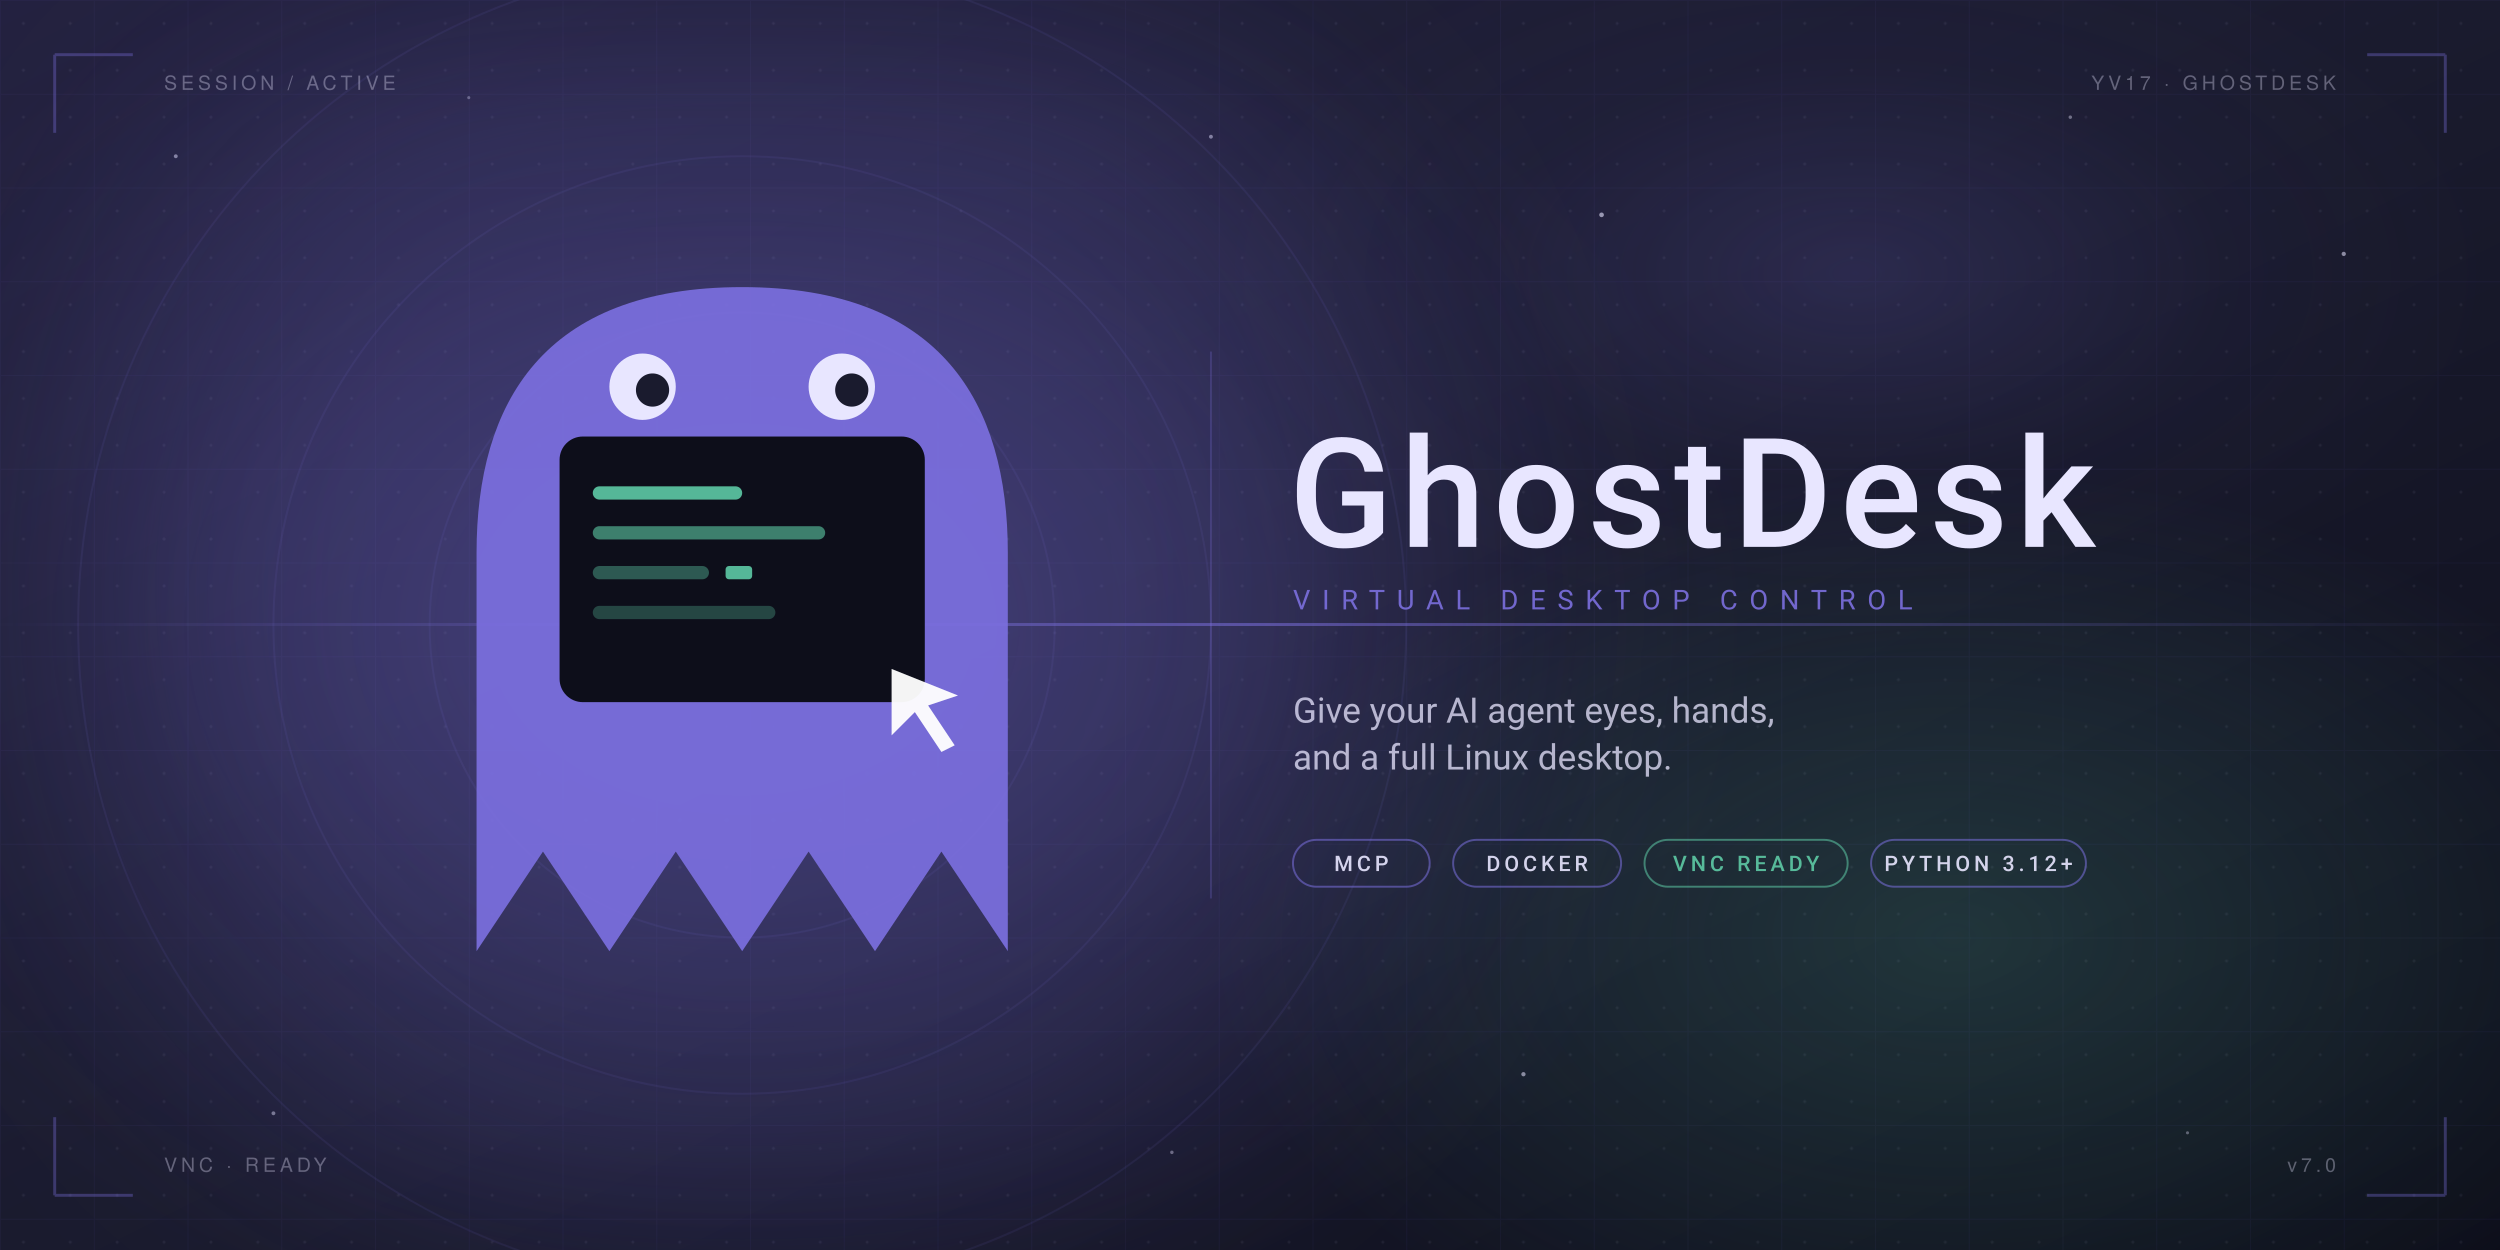
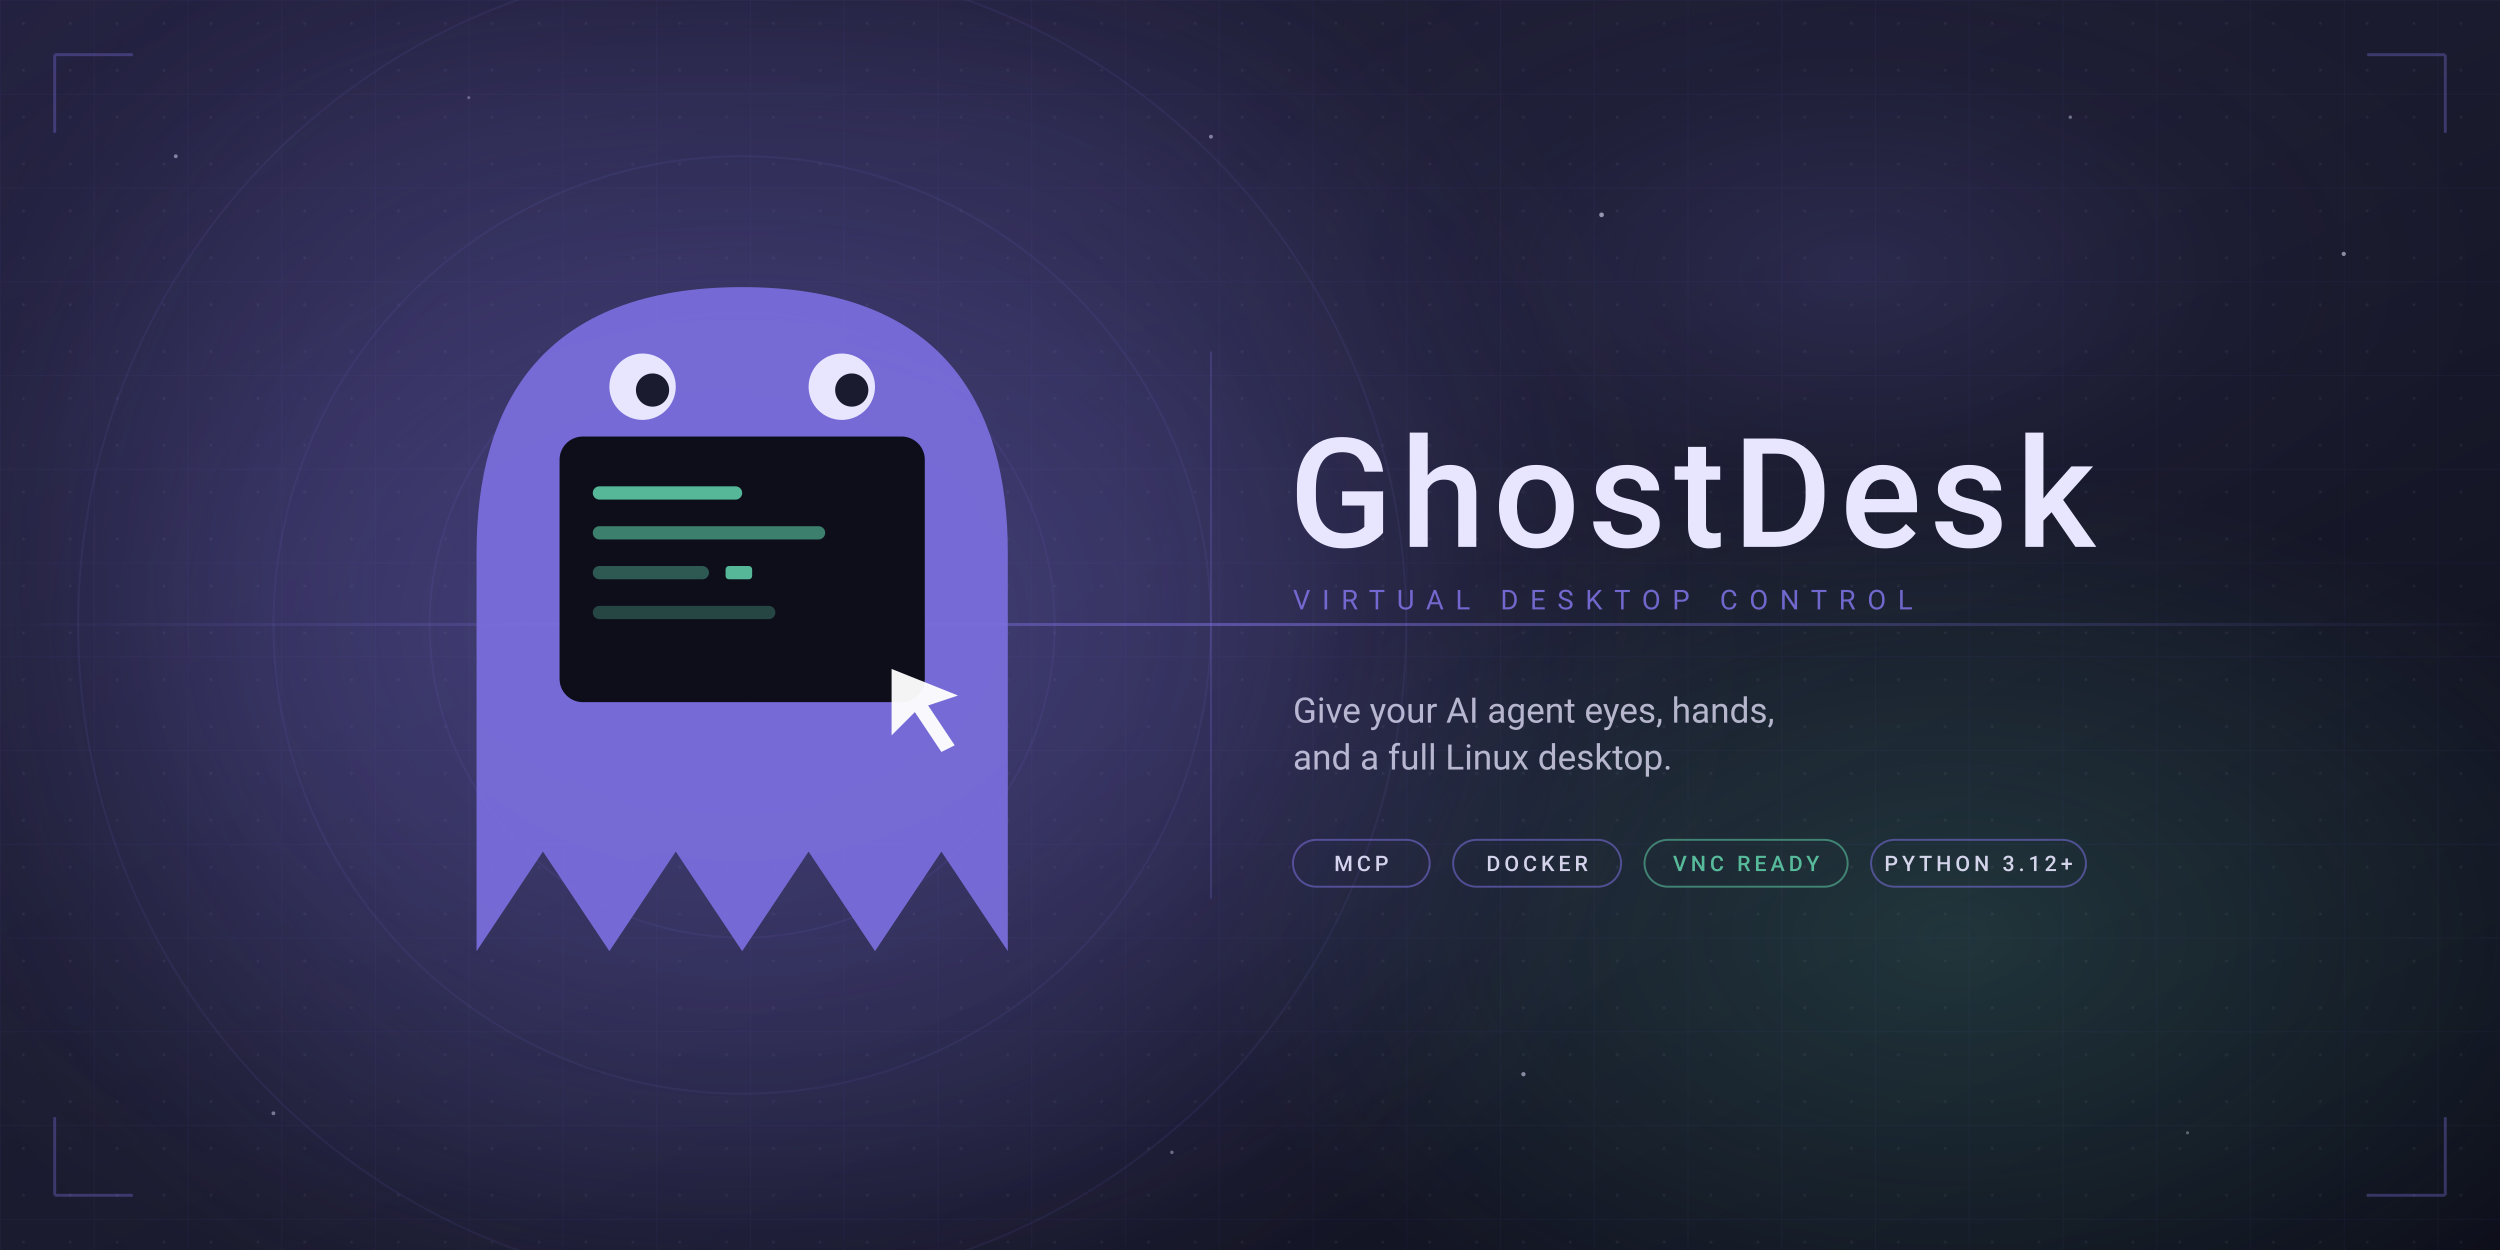
<svg xmlns="http://www.w3.org/2000/svg" viewBox="0 0 1280 640" preserveAspectRatio="xMidYMid slice">
  <defs>
    <linearGradient id="bgGrad" x1="0%" y1="0%" x2="100%" y2="100%">
      <stop offset="0%" stop-color="#23213F" />
      <stop offset="50%" stop-color="#1A1B2E" />
      <stop offset="100%" stop-color="#0D0E1A" />
    </linearGradient>
    <radialGradient id="haloLeft" cx="50%" cy="50%" r="50%">
      <stop offset="0%" stop-color="#7B6FDE" stop-opacity="0.32" />
      <stop offset="60%" stop-color="#7B6FDE" stop-opacity="0.06" />
      <stop offset="100%" stop-color="#7B6FDE" stop-opacity="0" />
    </radialGradient>
    <radialGradient id="haloRight" cx="50%" cy="50%" r="50%">
      <stop offset="0%" stop-color="#5DCAA5" stop-opacity="0.18" />
      <stop offset="100%" stop-color="#5DCAA5" stop-opacity="0" />
    </radialGradient>
    <linearGradient id="horizonGrad" x1="0%" y1="0%" x2="100%" y2="0%">
      <stop offset="0%" stop-color="#7B6FDE" stop-opacity="0" />
      <stop offset="50%" stop-color="#7B6FDE" stop-opacity="0.55" />
      <stop offset="100%" stop-color="#7B6FDE" stop-opacity="0" />
    </linearGradient>
    <pattern id="grid" x="0" y="0" width="48" height="48" patternUnits="userSpaceOnUse">
      <path d="M 48 0 L 0 0 0 48" fill="none" stroke="#7B6FDE" stroke-opacity="0.05" stroke-width="1" />
    </pattern>
    <pattern id="dots" x="0" y="0" width="24" height="24" patternUnits="userSpaceOnUse">
      <circle cx="12" cy="12" r="0.8" fill="#E8E6FF" fill-opacity="0.06" />
    </pattern>
    <filter id="bigBlur" x="-50%" y="-50%" width="200%" height="200%">
      <feGaussianBlur stdDeviation="40" />
    </filter>
  </defs>
  <rect width="1280" height="640" fill="url(#bgGrad)" />
  <rect width="1280" height="640" fill="url(#grid)" />
  <rect width="1280" height="640" fill="url(#dots)" />
  <ellipse cx="380" cy="320" rx="520" ry="380" fill="url(#haloLeft)" />
  <ellipse cx="1000" cy="480" rx="380" ry="240" fill="url(#haloRight)" />
  <ellipse cx="950" cy="140" rx="320" ry="180" fill="url(#haloLeft)" opacity="0.55" />
  <rect x="0" y="319" width="1280" height="1.5" fill="url(#horizonGrad)" />
  <g fill="none" stroke="#7B6FDE" stroke-opacity="0.09">
    <circle cx="380" cy="320" r="160" />
    <circle cx="380" cy="320" r="240" />
    <circle cx="380" cy="320" r="340" />
  </g>
  <g fill="#E8E6FF">
    <circle cx="90" cy="80" r="1.0" opacity="0.5" />
    <circle cx="240" cy="50" r="0.8" opacity="0.35" />
    <circle cx="620" cy="70" r="1.0" opacity="0.5" />
    <circle cx="820" cy="110" r="1.2" opacity="0.6" />
    <circle cx="1060" cy="60" r="0.9" opacity="0.4" />
    <circle cx="1200" cy="130" r="1.1" opacity="0.55" />
    <circle cx="140" cy="570" r="1.0" opacity="0.45" />
    <circle cx="600" cy="590" r="0.9" opacity="0.4" />
    <circle cx="780" cy="550" r="1.1" opacity="0.55" />
    <circle cx="1120" cy="580" r="0.8" opacity="0.35" />
  </g>
  <g transform="translate(380 300) scale(1.7)">
    <ellipse cx="0" cy="0" rx="200" ry="200" fill="#7B6FDE" opacity="0.18" filter="url(#bigBlur)" />
    <path d="       M -80 110       L -80 -10       C -80 -55, -60 -90, 0 -90       C 60 -90, 80 -55, 80 -10       L 80 110       L 60 80       L 40 110       L 20 80       L 0 110       L -20 80       L -40 110       L -60 80       Z     " fill="#7B6FDE" opacity="0.92" />
    <rect x="-55" y="-45" width="110" height="80" rx="7" fill="#0D0E1A" />
    <rect x="-45" y="-30" width="45" height="4" rx="2" fill="#5DCAA5" opacity="0.9" />
    <rect x="-45" y="-18" width="70" height="4" rx="2" fill="#5DCAA5" opacity="0.6" />
    <rect x="-45" y="-6" width="35" height="4" rx="2" fill="#5DCAA5" opacity="0.4" />
    <rect x="-5" y="-6" width="8" height="4" rx="1" fill="#5DCAA5" opacity="0.9" />
    <rect x="-45" y="6" width="55" height="4" rx="2" fill="#5DCAA5" opacity="0.3" />
    <circle cx="-30" cy="-60" r="10" fill="#E8E6FF" />
    <circle cx="30" cy="-60" r="10" fill="#E8E6FF" />
    <circle cx="-27" cy="-59" r="5" fill="#1A1B2E" />
    <circle cx="33" cy="-59" r="5" fill="#1A1B2E" />
    <path d="M 45 25 L 45 45 L 52 38 L 60 50 L 64 48 L 56 36 L 65 33 Z" fill="#FFFFFF" opacity="0.95" />
  </g>
  <line x1="620" y1="180" x2="620" y2="460" stroke="#7B6FDE" stroke-opacity="0.25" stroke-width="1" />
  <g font-family="'Helvetica Neue', 'Segoe UI', Roboto, sans-serif">
    <text x="660" y="280" font-size="78" font-weight="500" fill="#E8E6FF" letter-spacing="4">GhostDesk</text>
    <text x="662" y="312" font-size="14" font-weight="400" fill="#7B6FDE" opacity="0.9" letter-spacing="6">VIRTUAL  DESKTOP  CONTROL</text>
    <text x="662" y="370" font-size="18" font-weight="400" fill="#E8E6FF" opacity="0.75">Give your AI agent eyes, hands,</text>
    <text x="662" y="394" font-size="18" font-weight="400" fill="#E8E6FF" opacity="0.75">and a full Linux desktop.</text>
    <g font-size="11" font-weight="500" letter-spacing="2" fill="#E8E6FF">
      <g transform="translate(662 430)">
        <rect x="0" y="0" width="70" height="24" rx="12" fill="none" stroke="#7B6FDE" stroke-opacity="0.55" />
        <text x="35" y="16" text-anchor="middle" opacity="0.9">MCP</text>
        <rect x="82" y="0" width="86" height="24" rx="12" fill="none" stroke="#7B6FDE" stroke-opacity="0.55" />
        <text x="125" y="16" text-anchor="middle" opacity="0.9">DOCKER</text>
        <rect x="180" y="0" width="104" height="24" rx="12" fill="none" stroke="#5DCAA5" stroke-opacity="0.55" />
        <text x="232" y="16" text-anchor="middle" opacity="0.9" fill="#5DCAA5">VNC  READY</text>
        <rect x="296" y="0" width="110" height="24" rx="12" fill="none" stroke="#7B6FDE" stroke-opacity="0.55" />
        <text x="351" y="16" text-anchor="middle" opacity="0.9">PYTHON 3.12+</text>
      </g>
    </g>
  </g>
  <g stroke="#7B6FDE" stroke-opacity="0.35" stroke-width="1.5" fill="none">
    <path d="M 28 28 L 28 68 M 28 28 L 68 28" />
    <path d="M 1252 28 L 1252 68 M 1252 28 L 1212 28" />
    <path d="M 28 612 L 28 572 M 28 612 L 68 612" />
    <path d="M 1252 612 L 1252 572 M 1252 612 L 1212 612" />
  </g>
-   <g font-family="'Helvetica Neue', monospace" font-size="10" fill="#E8E6FF" opacity="0.35" letter-spacing="2">
-     <text x="84" y="46">SESSION  /  ACTIVE</text>
-     <text x="1196" y="46" text-anchor="end">YV17  ·  GHOSTDESK</text>
-     <text x="84" y="600">VNC  ·  READY</text>
-     <text x="1196" y="600" text-anchor="end">v7.0</text>
-   </g>
</svg>
